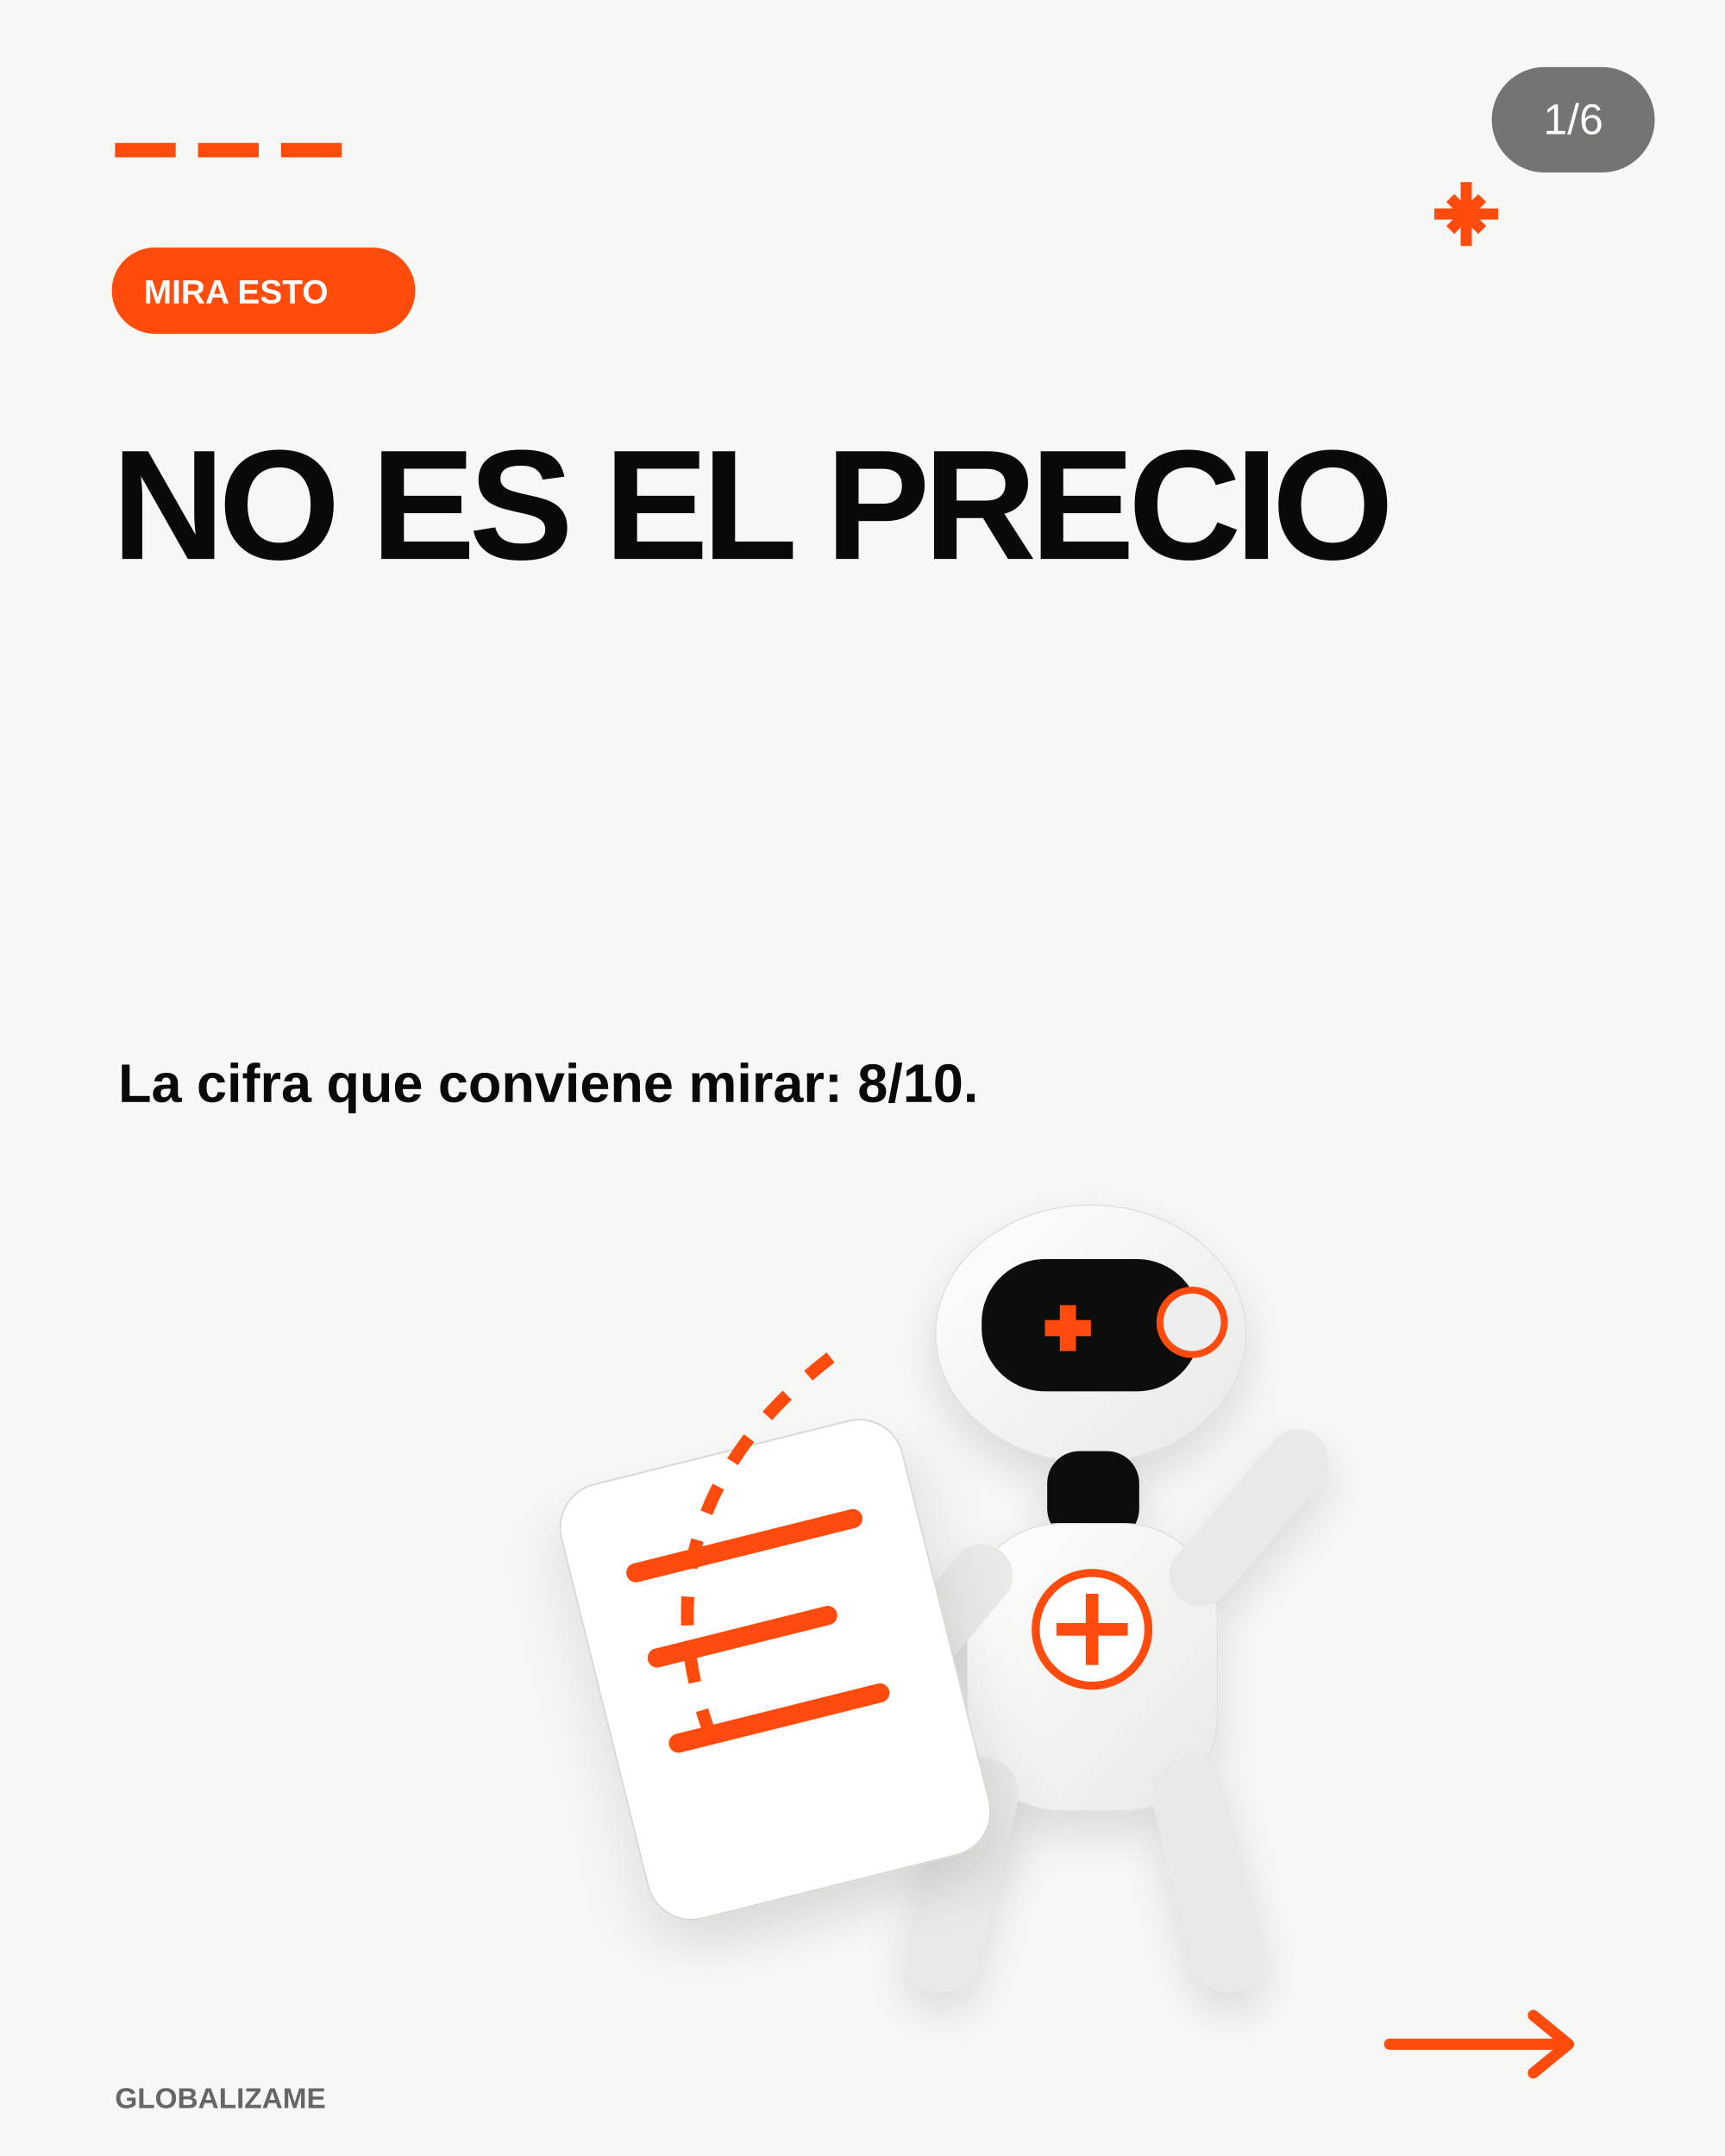
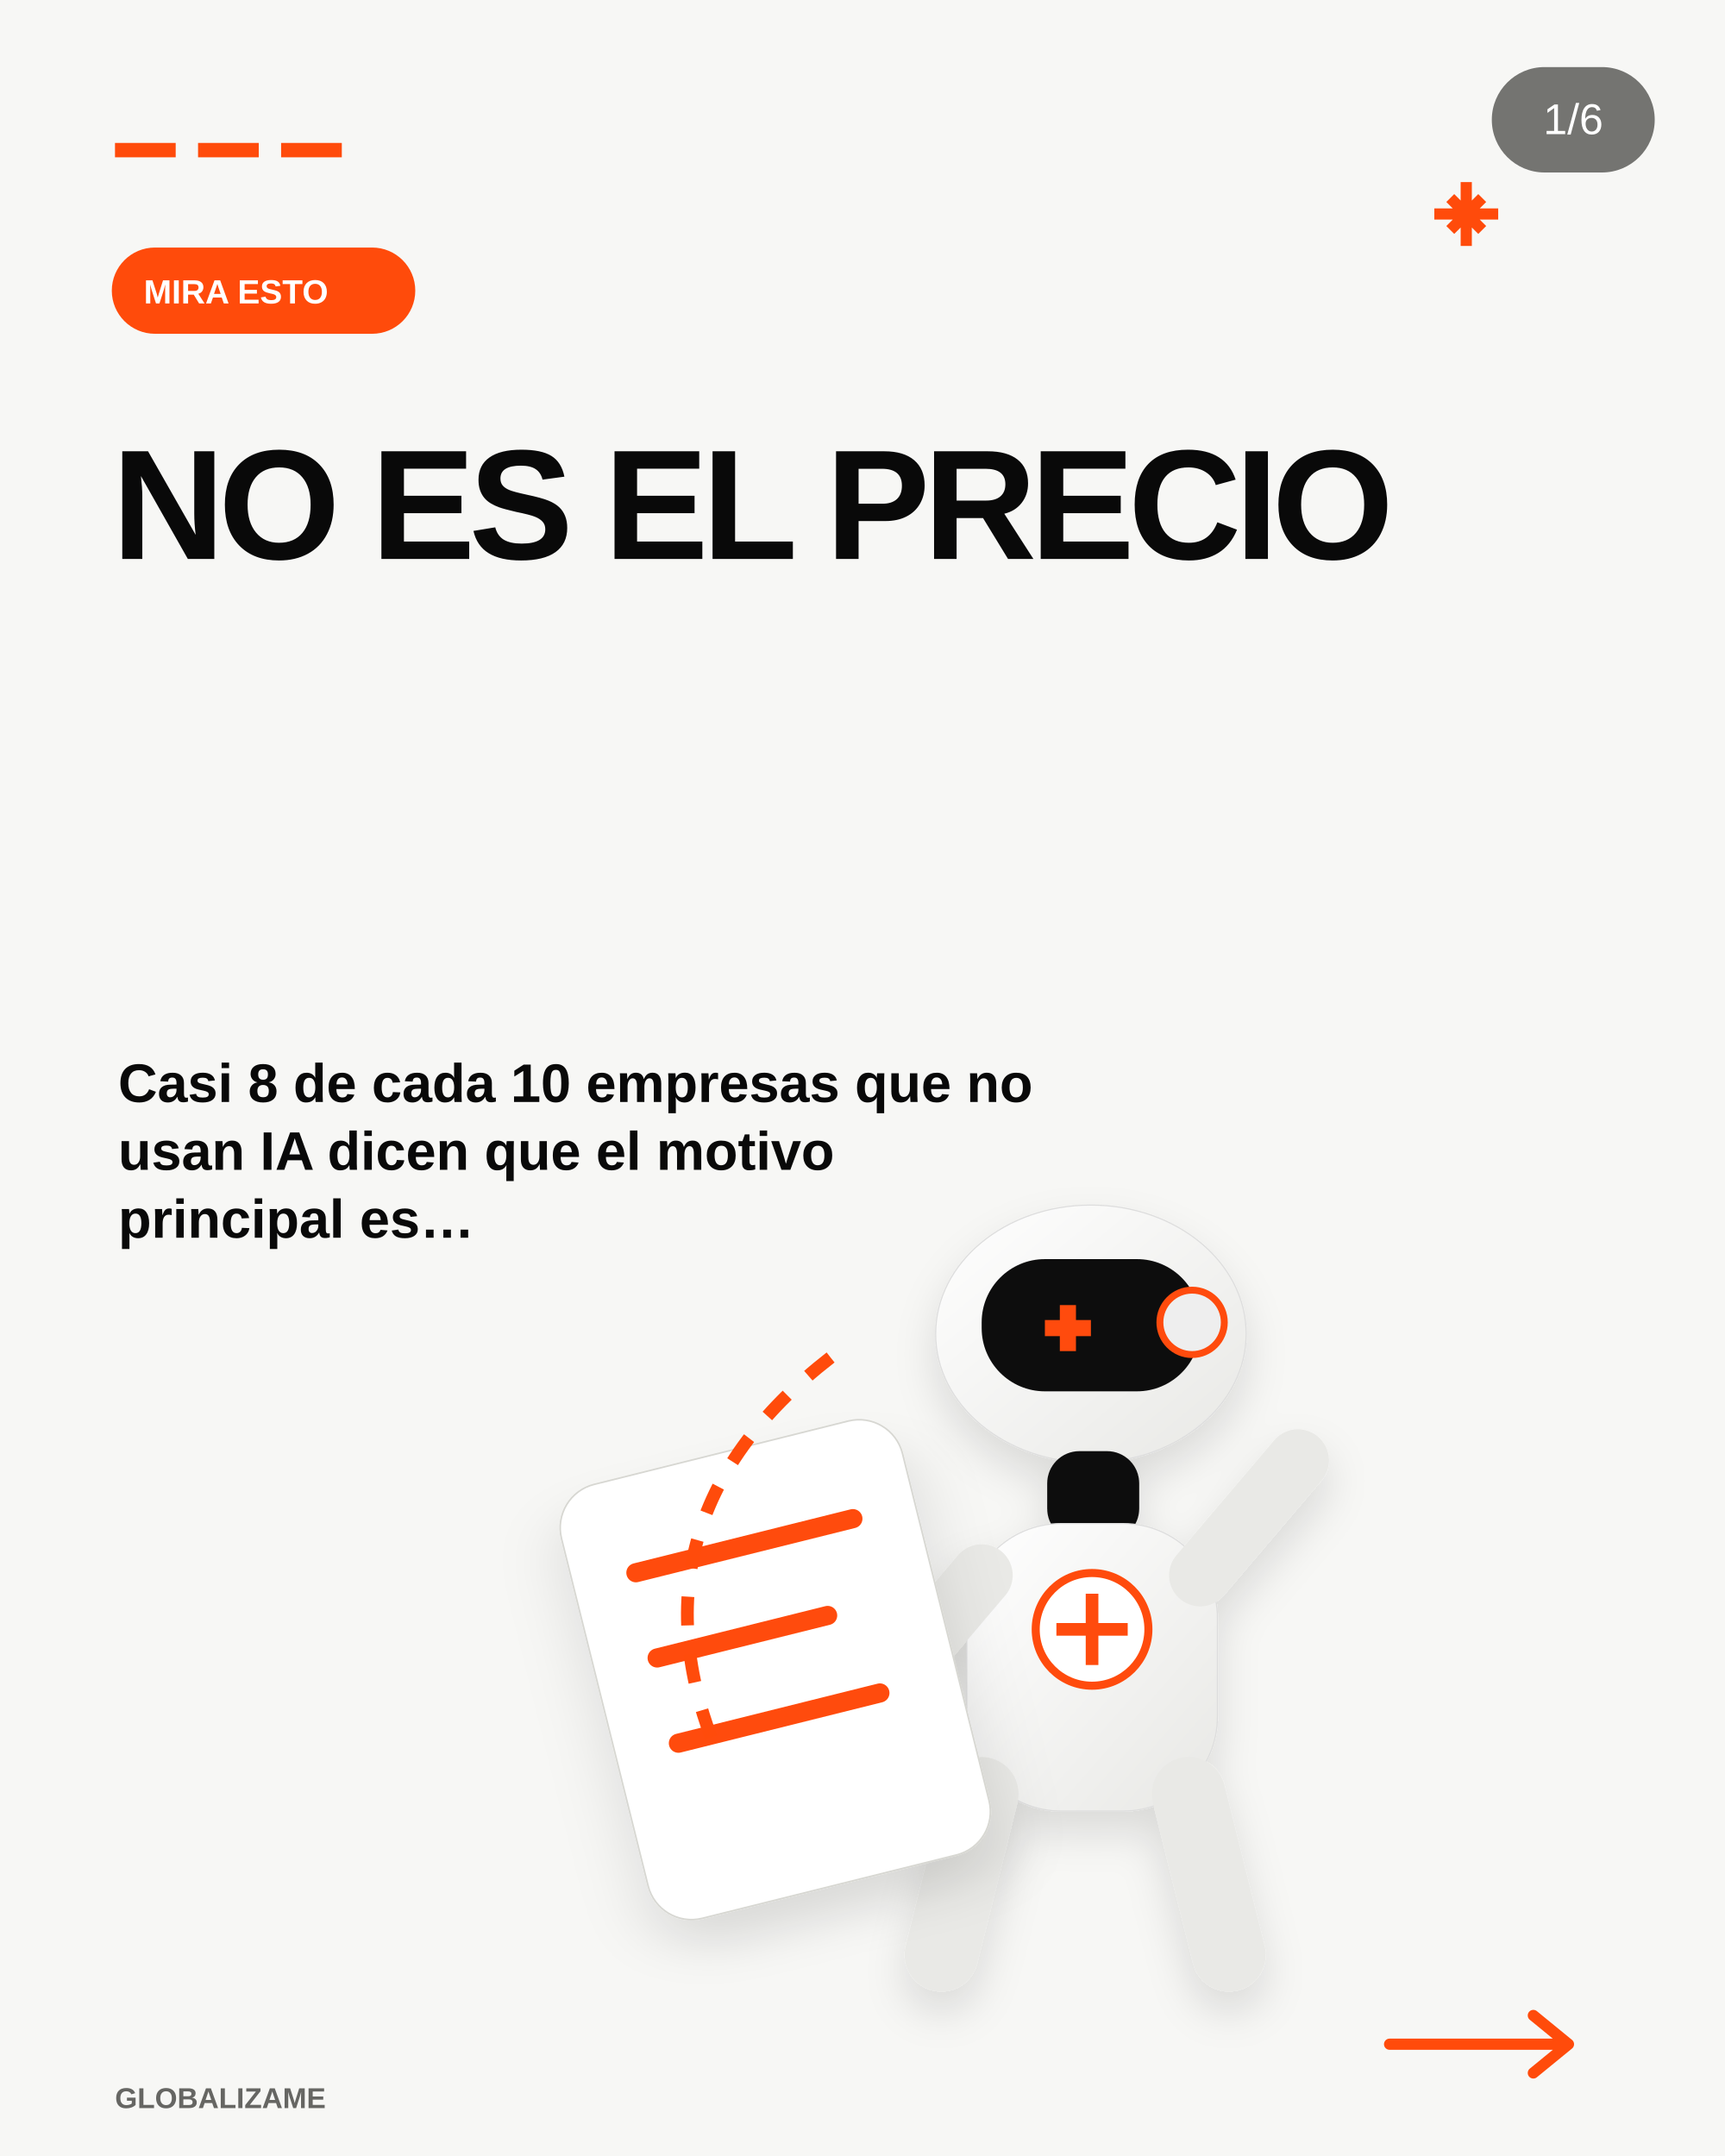
<svg xmlns="http://www.w3.org/2000/svg" width="1080" height="1350" viewBox="0 0 1080 1350">
  <defs>
    <filter id="shadow" x="-30%" y="-30%" width="160%" height="170%">
      <feDropShadow dx="0" dy="18" stdDeviation="18" flood-color="#000" flood-opacity=".12" />
    </filter>
    <linearGradient id="soft" x1="0" y1="0" x2="1" y2="1">
      <stop stop-color="#fff" />
      <stop offset="1" stop-color="#e8e8e5" />
    </linearGradient>
    <style>.display{font-family:Arial Black,Arial,sans-serif;font-weight:900;letter-spacing:-4px}.body{font-family:Arial,sans-serif}.ui{font-family:Arial,sans-serif}</style>
  </defs>
  <rect width="1080" height="1350" fill="#F7F7F5" />
  <g class="ui">
    <path d="M72 94h38m14 0h38m14 0h38" stroke="#FF4B0B" stroke-width="9" />
    <text x="72" y="1320" font-size="18" font-weight="700" fill="#666663">GLOBALIZAME</text>
    <rect x="934" y="42" width="102" height="66" rx="33" fill="#747471" />
    <text x="985" y="84" text-anchor="middle" font-size="27" fill="white">1/6</text>
    <path d="M908 124l20 20m-20 0 20-20m-10-10v40m-20-20h40" stroke="#FF4B0B" stroke-width="7" />
    <path d="M870 1280h112m-22-18 22 18-22 18" fill="none" stroke="#FF4B0B" stroke-width="7" stroke-linecap="round" stroke-linejoin="round" />
  </g>
  <rect x="70" y="155" width="190" height="54" rx="27" fill="#FF4B0B" />
  <text x="90" y="190" class="body" font-size="21" font-weight="800" fill="white">MIRA ESTO</text>
  <text x="70" y="350" class="display" font-size="98" fill="#090909">NO ES EL PRECIO</text>
-   <text x="74" y="690" class="body" font-size="34" font-weight="700" fill="#090909">La cifra que conviene mirar: 8/10.</text>
+   <text x="74" y="690" class="body" font-size="34" font-weight="700" fill="#090909">Casi 8 de cada 10 empresas que no</text>
+   <text x="74" y="732.5" class="body" font-size="34" font-weight="700" fill="#090909">usan IA dicen que el motivo</text>
+   <text x="74" y="775" class="body" font-size="34" font-weight="700" fill="#090909">principal es…</text>
  <g aria-label="single protagonist scene">
    <g transform="translate(575 720)">
      <g transform="translate(0 0) scale(0.72)" filter="url(#shadow)">
        <ellipse cx="150" cy="160" rx="135" ry="112" fill="url(#soft)" stroke="#ddd" />
        <rect x="55" y="95" width="190" height="115" rx="55" fill="#101010" />
        <path d="M130 135v40m-20-20h40" stroke="#FF4B0B" stroke-width="14" />
        <circle cx="238" cy="150" r="28" fill="#eee" stroke="#FF4B0B" stroke-width="6" />
        <rect x="112" y="262" width="80" height="78" rx="28" fill="#111" />
        <rect x="42" y="325" width="218" height="250" rx="82" fill="url(#soft)" stroke="#ddd" />
        <circle cx="151" cy="417" r="49" fill="#fff" stroke="#FF4B0B" stroke-width="7" />
        <path d="M151 386v62m-31-31h62" stroke="#FF4B0B" stroke-width="11" />
        <path d="M55 370-30 470m275-100 85-100" stroke="#e9e9e6" stroke-width="54" stroke-linecap="round" />
        <path d="M55 560 20 700m215-140 35 140" stroke="#e9e9e6" stroke-width="64" stroke-linecap="round" />
      </g>
    </g>
    <g transform="rotate(-14 500 980)" filter="url(#shadow)">
      <rect x="360" y="900" width="220" height="280" rx="28" fill="white" stroke="#D7D7D2" />
      <path d="M400 960h140m-140 55h110m-110 55h130" stroke="#FF4B0B" stroke-width="12" stroke-linecap="round" />
    </g>
    <path d="M520 850c-90 70-110 155-70 250" fill="none" stroke="#FF4B0B" stroke-width="8" stroke-dasharray="18 18" />
  </g>
</svg>
